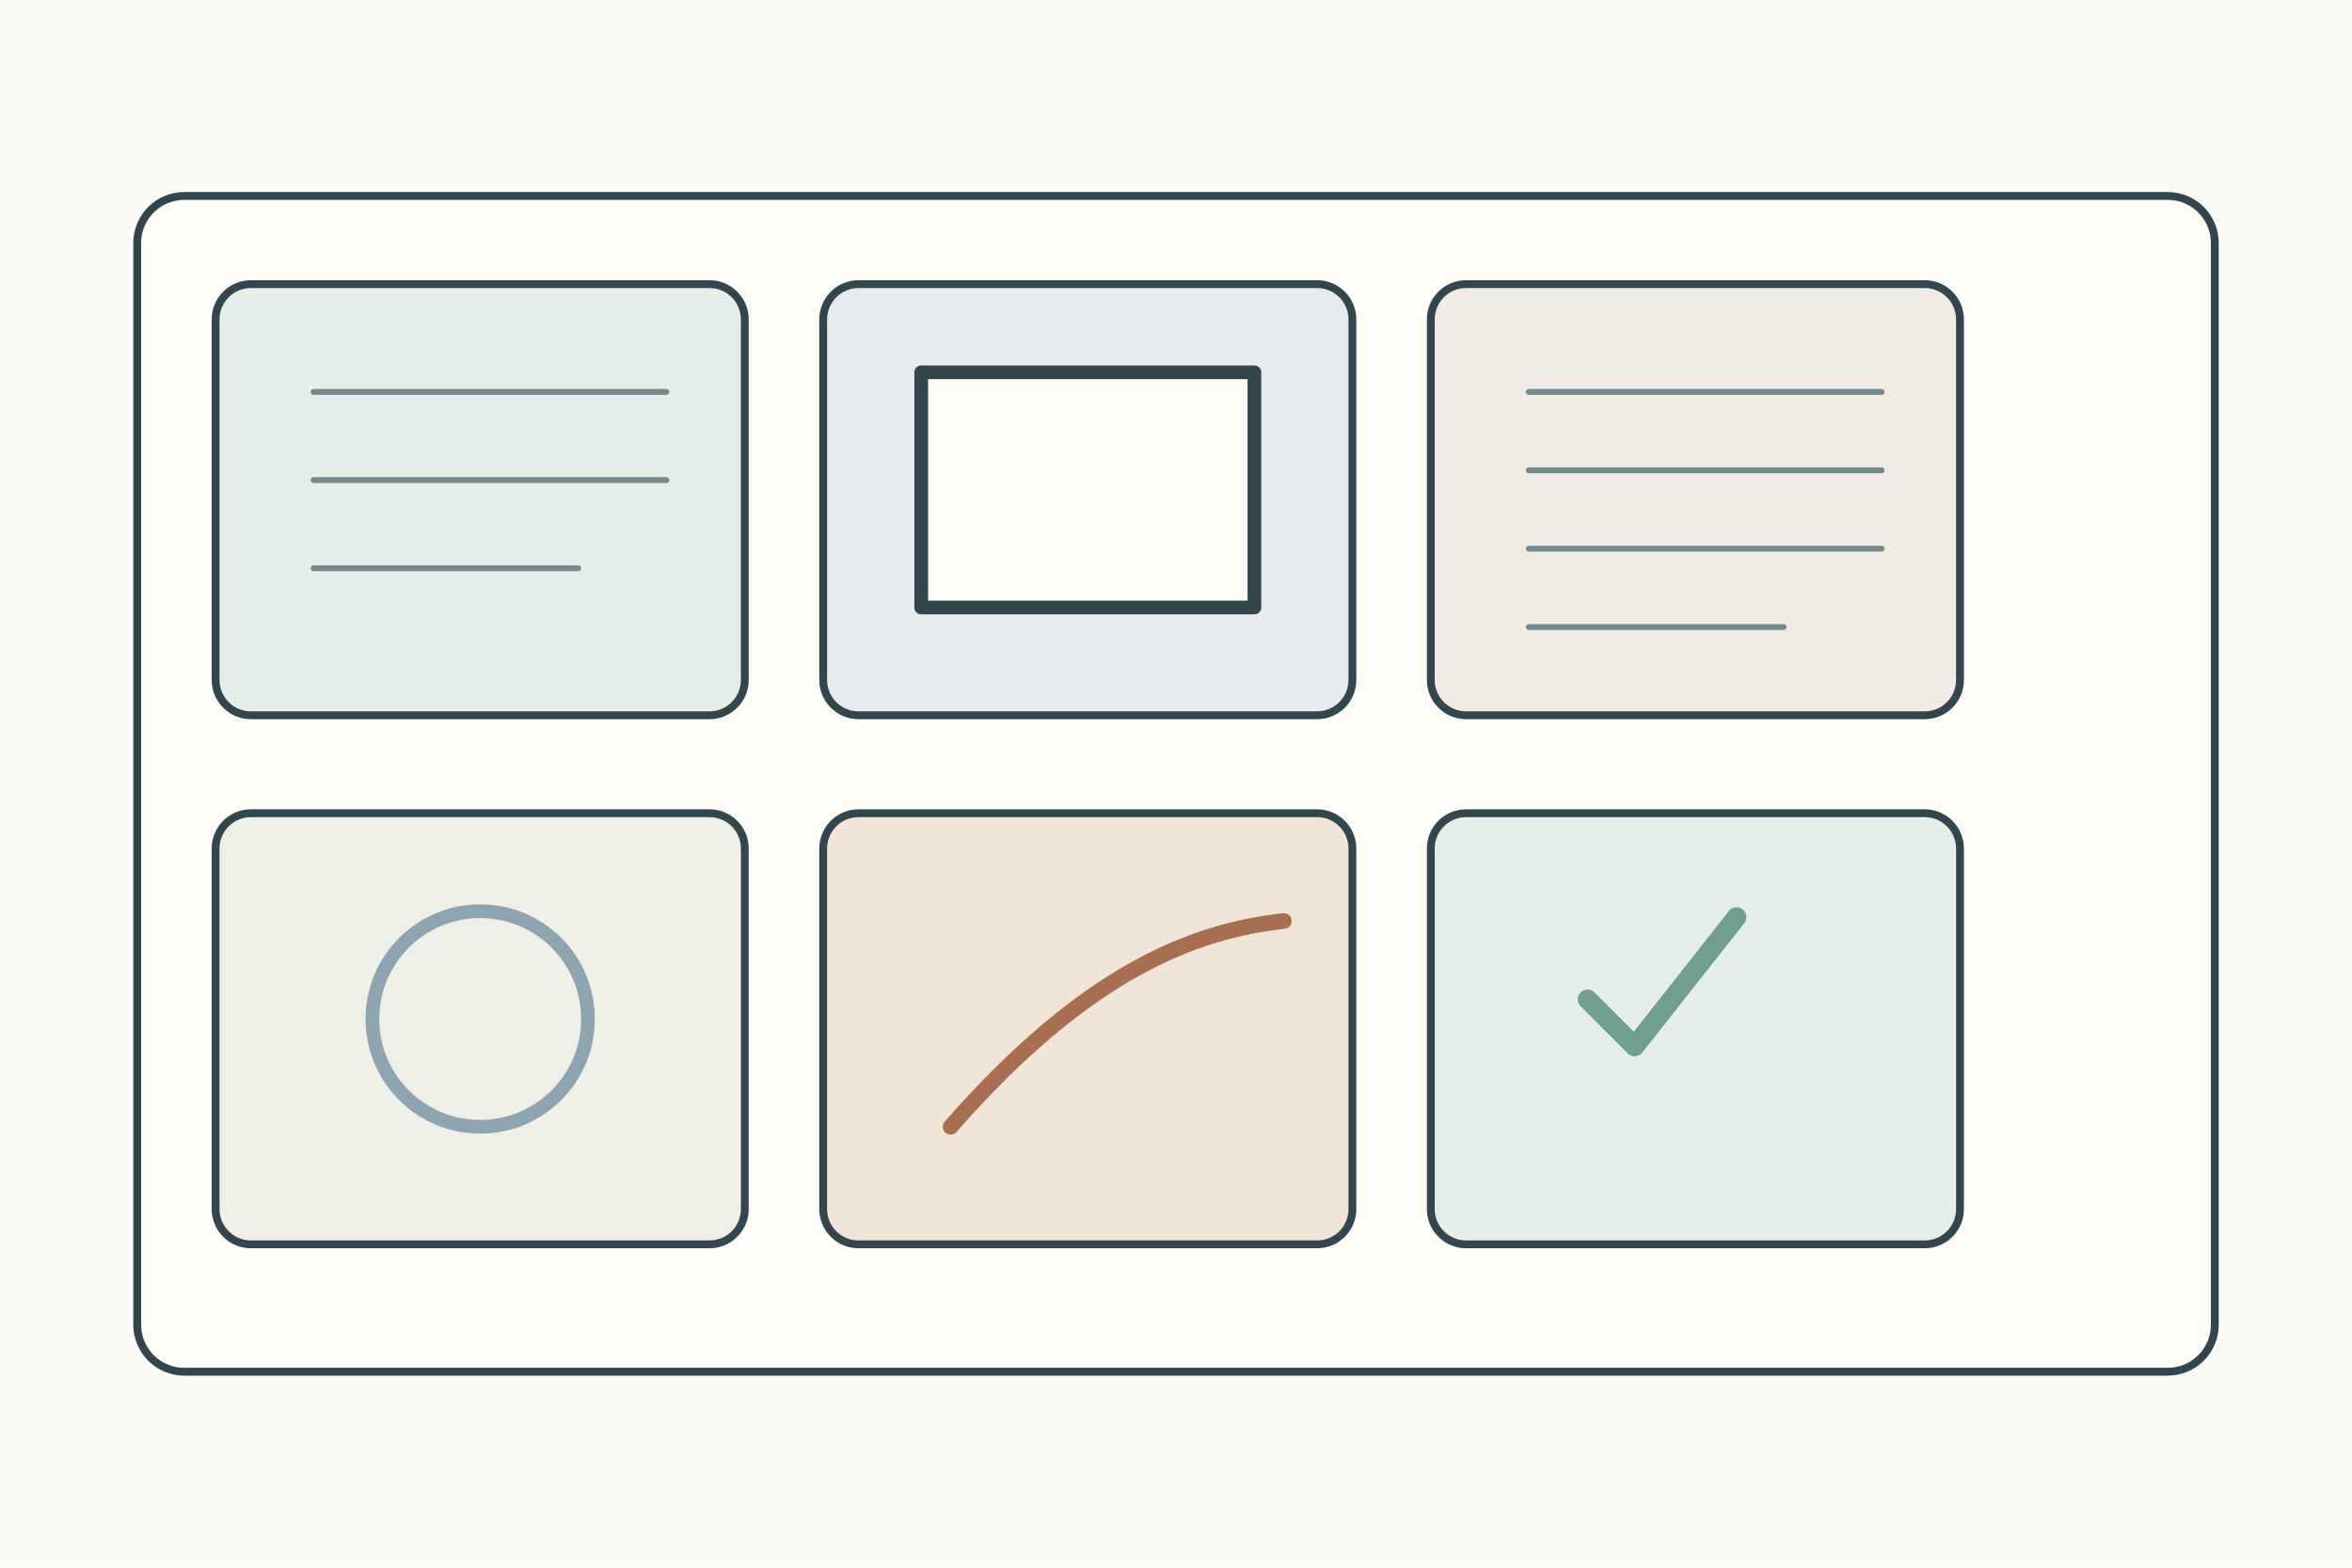
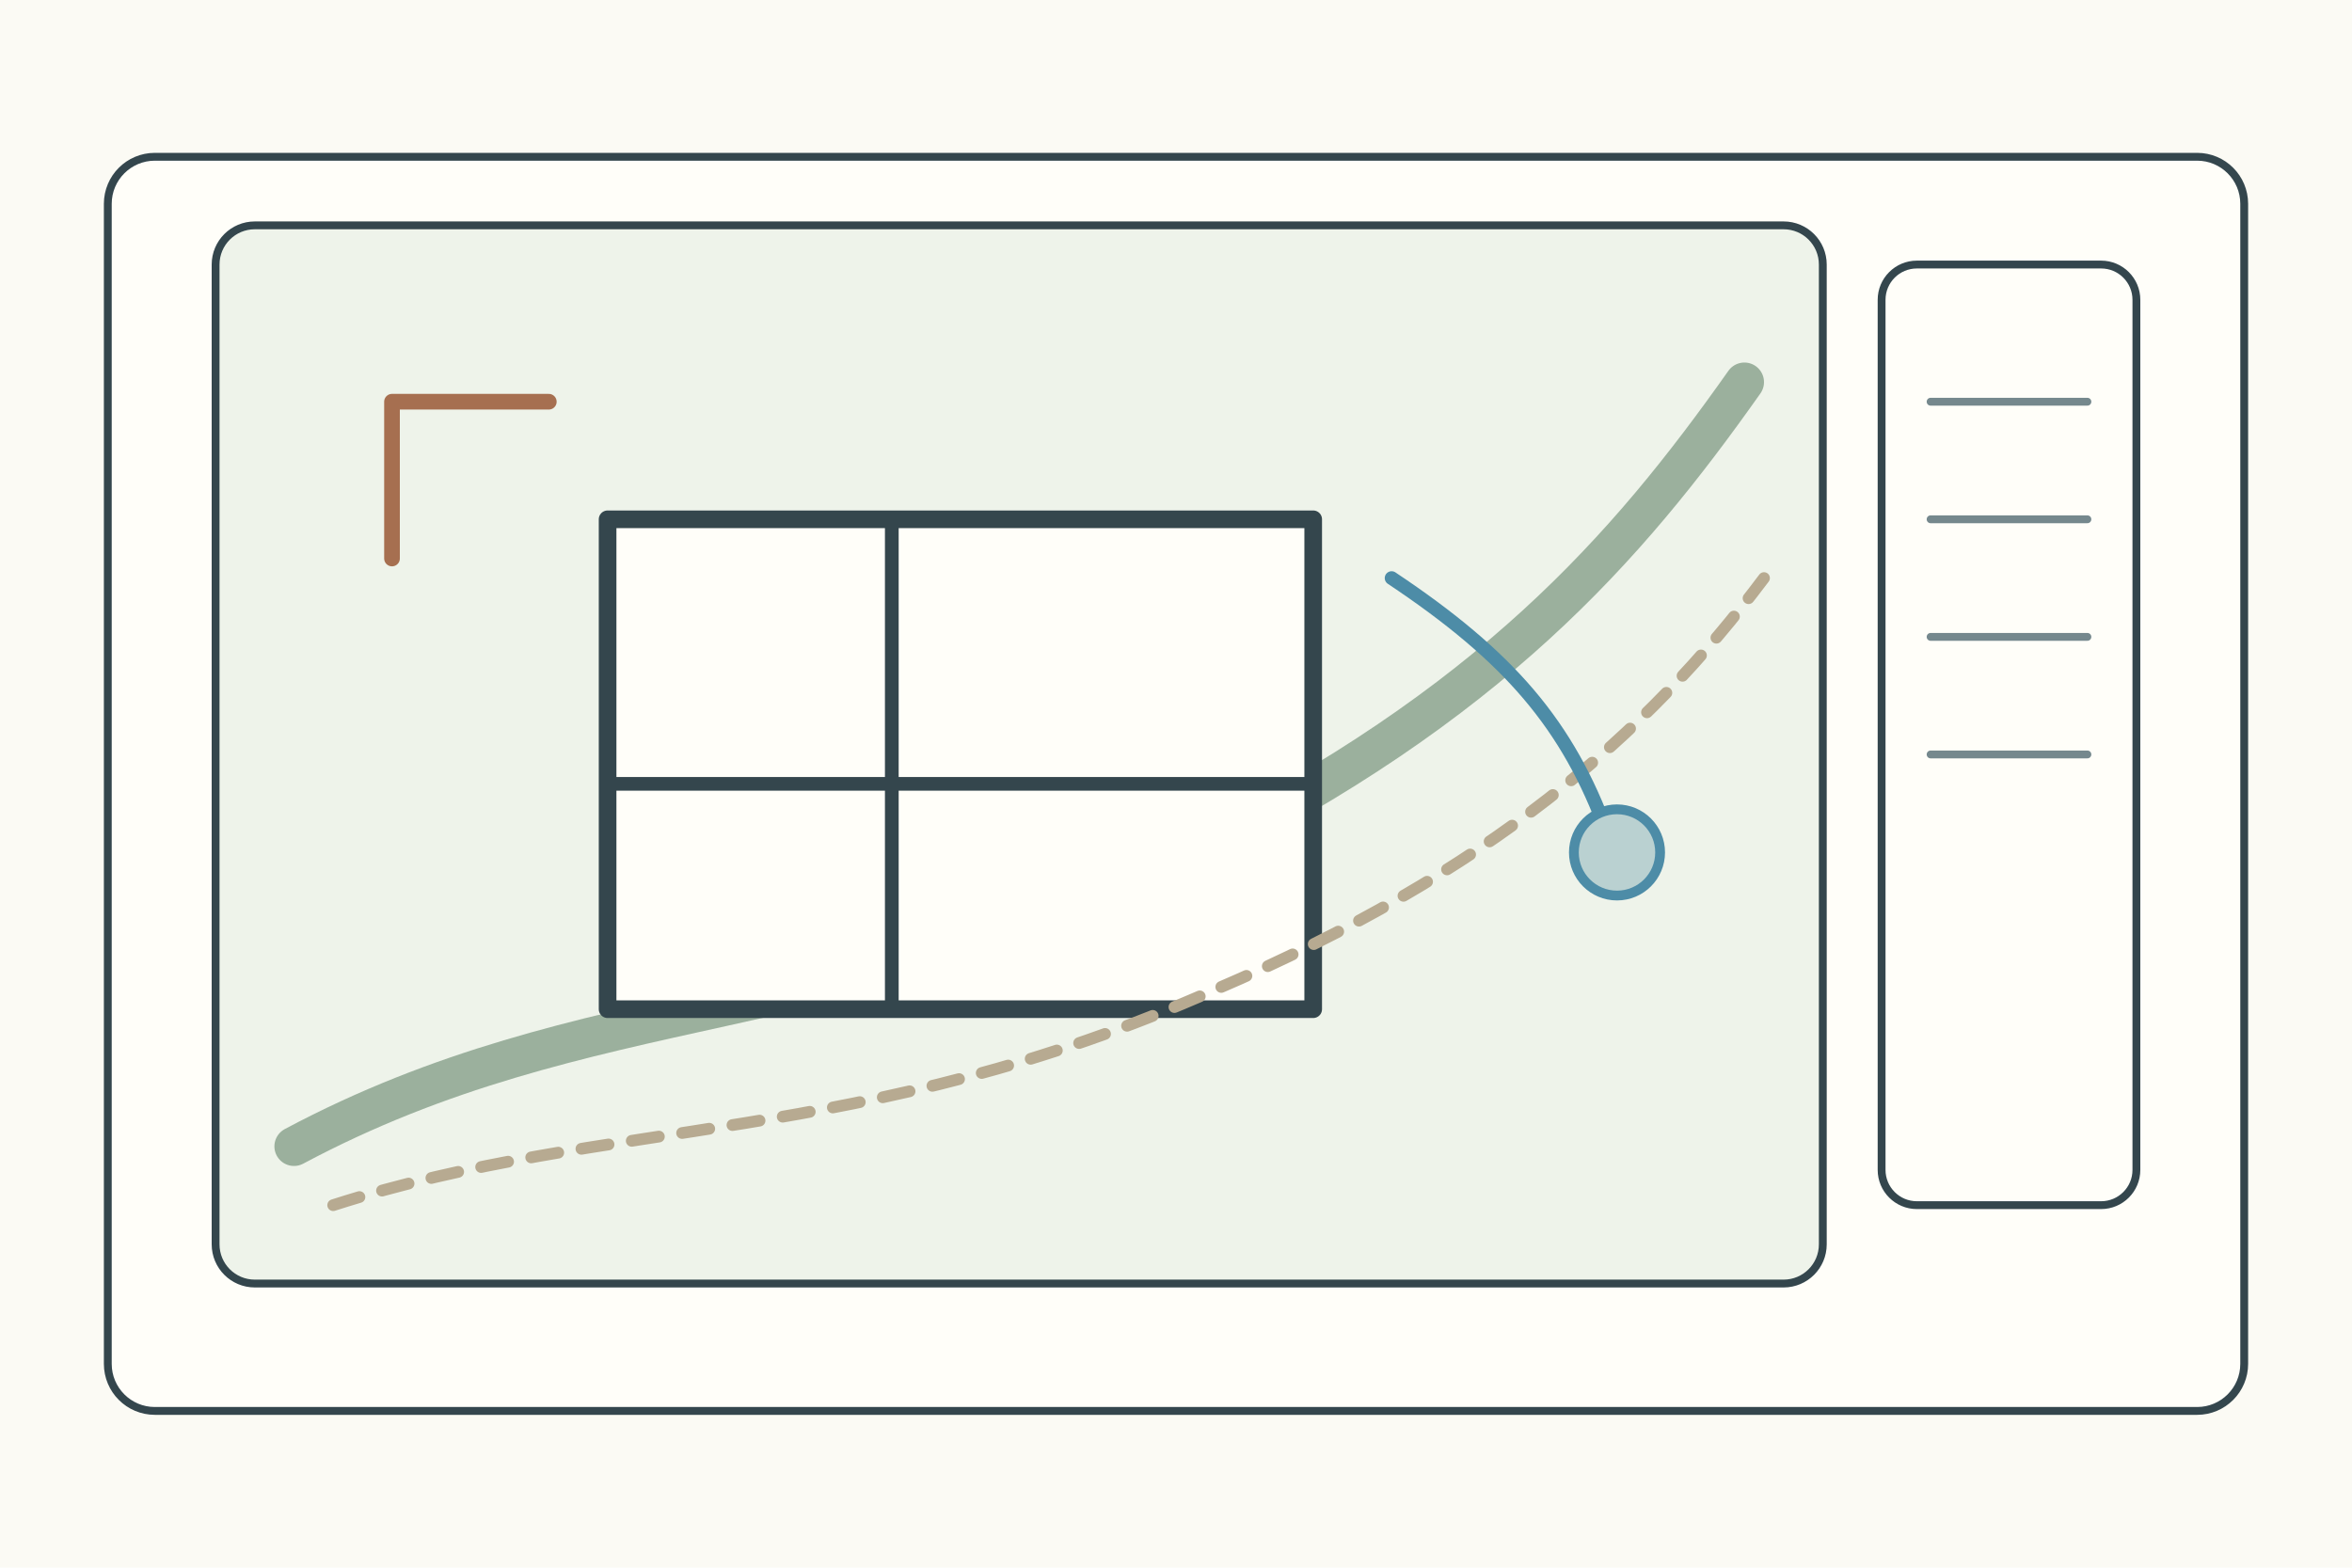
<svg xmlns="http://www.w3.org/2000/svg" width="1200" height="800">
  <rect width="1200" height="800" fill="#fbfaf4" />
  <g stroke="#34464d" stroke-width="4" fill="none" stroke-linecap="round" stroke-linejoin="round">
-     <rect x="70" y="100" width="1060" height="600" rx="24" fill="#fffef9" />
-     <g transform="translate(110 145)">
-       <g>
-         <rect width="270" height="220" rx="18" fill="#e5eee8" />
-         <path d="M50 55h180M50 100h180M50 145h135" stroke="#75888d" stroke-width="3" />
-       </g>
-       <g transform="translate(310 0)">
-         <rect width="270" height="220" rx="18" fill="#e7ebef" />
-         <rect x="50" y="45" width="170" height="120" fill="#fffef9" stroke-width="7" />
-       </g>
-       <g transform="translate(620 0)">
-         <rect width="270" height="220" rx="18" fill="#f0ece5" />
-         <path d="M50 55h180M50 95h180M50 135h180M50 175h130" stroke="#75888d" stroke-width="3" />
-       </g>
-       <g transform="translate(0 270)">
-         <rect width="270" height="220" rx="18" fill="#eef0e8" />
-         <circle cx="135" cy="105" r="55" fill="none" stroke="#8ea4b0" stroke-width="7" />
-       </g>
-       <g transform="translate(310 270)">
-         <rect width="270" height="220" rx="18" fill="#f0e5d7" />
-         <path d="M65 160c70-80 125-100 170-105" stroke="#a66f50" stroke-width="8" />
-       </g>
-       <g transform="translate(620 270)">
-         <rect width="270" height="220" rx="18" fill="#e5eee8" />
-         <path d="M80 95l24 24 52-66" stroke="#6f9f8d" stroke-width="10" />
+     <rect x="55" y="80" width="1090" height="640" rx="24" fill="#fffef9" />
+     <g transform="translate(110 115)">
+       <rect width="820" height="540" rx="20" fill="#eef3ea" />
+       <path d="M40 470C190 390 320 410 500 320C650 245 720 165 780 80" stroke="#9bb09d" stroke-width="20" />
+       <rect x="200" y="150" width="360" height="250" fill="#fffef9" stroke-width="9" />
+       <path d="M345 150v250M200 285h360" stroke-width="7" />
+       <path d="M90 90h80M90 90v80" stroke="#a66f50" stroke-width="8" />
+       <path d="M60 500C200 455 330 470 510 390C650 330 730 260 790 180" stroke="#b7aa91" stroke-width="6" stroke-dasharray="14 12" />
+       <path d="M600 180c60 40 90 75 110 130" stroke="#4d8ca7" stroke-width="7" />
+       <circle cx="715" cy="320" r="22" fill="#bad1d1" stroke="#4d8ca7" stroke-width="5" />
+       <g transform="translate(850 20)">
+         <rect width="130" height="480" rx="18" fill="#fffef9" />
+         <path d="M25 70h80M25 130h80M25 190h80M25 250h80" stroke="#75888d" />
      </g>
    </g>
  </g>
</svg>
